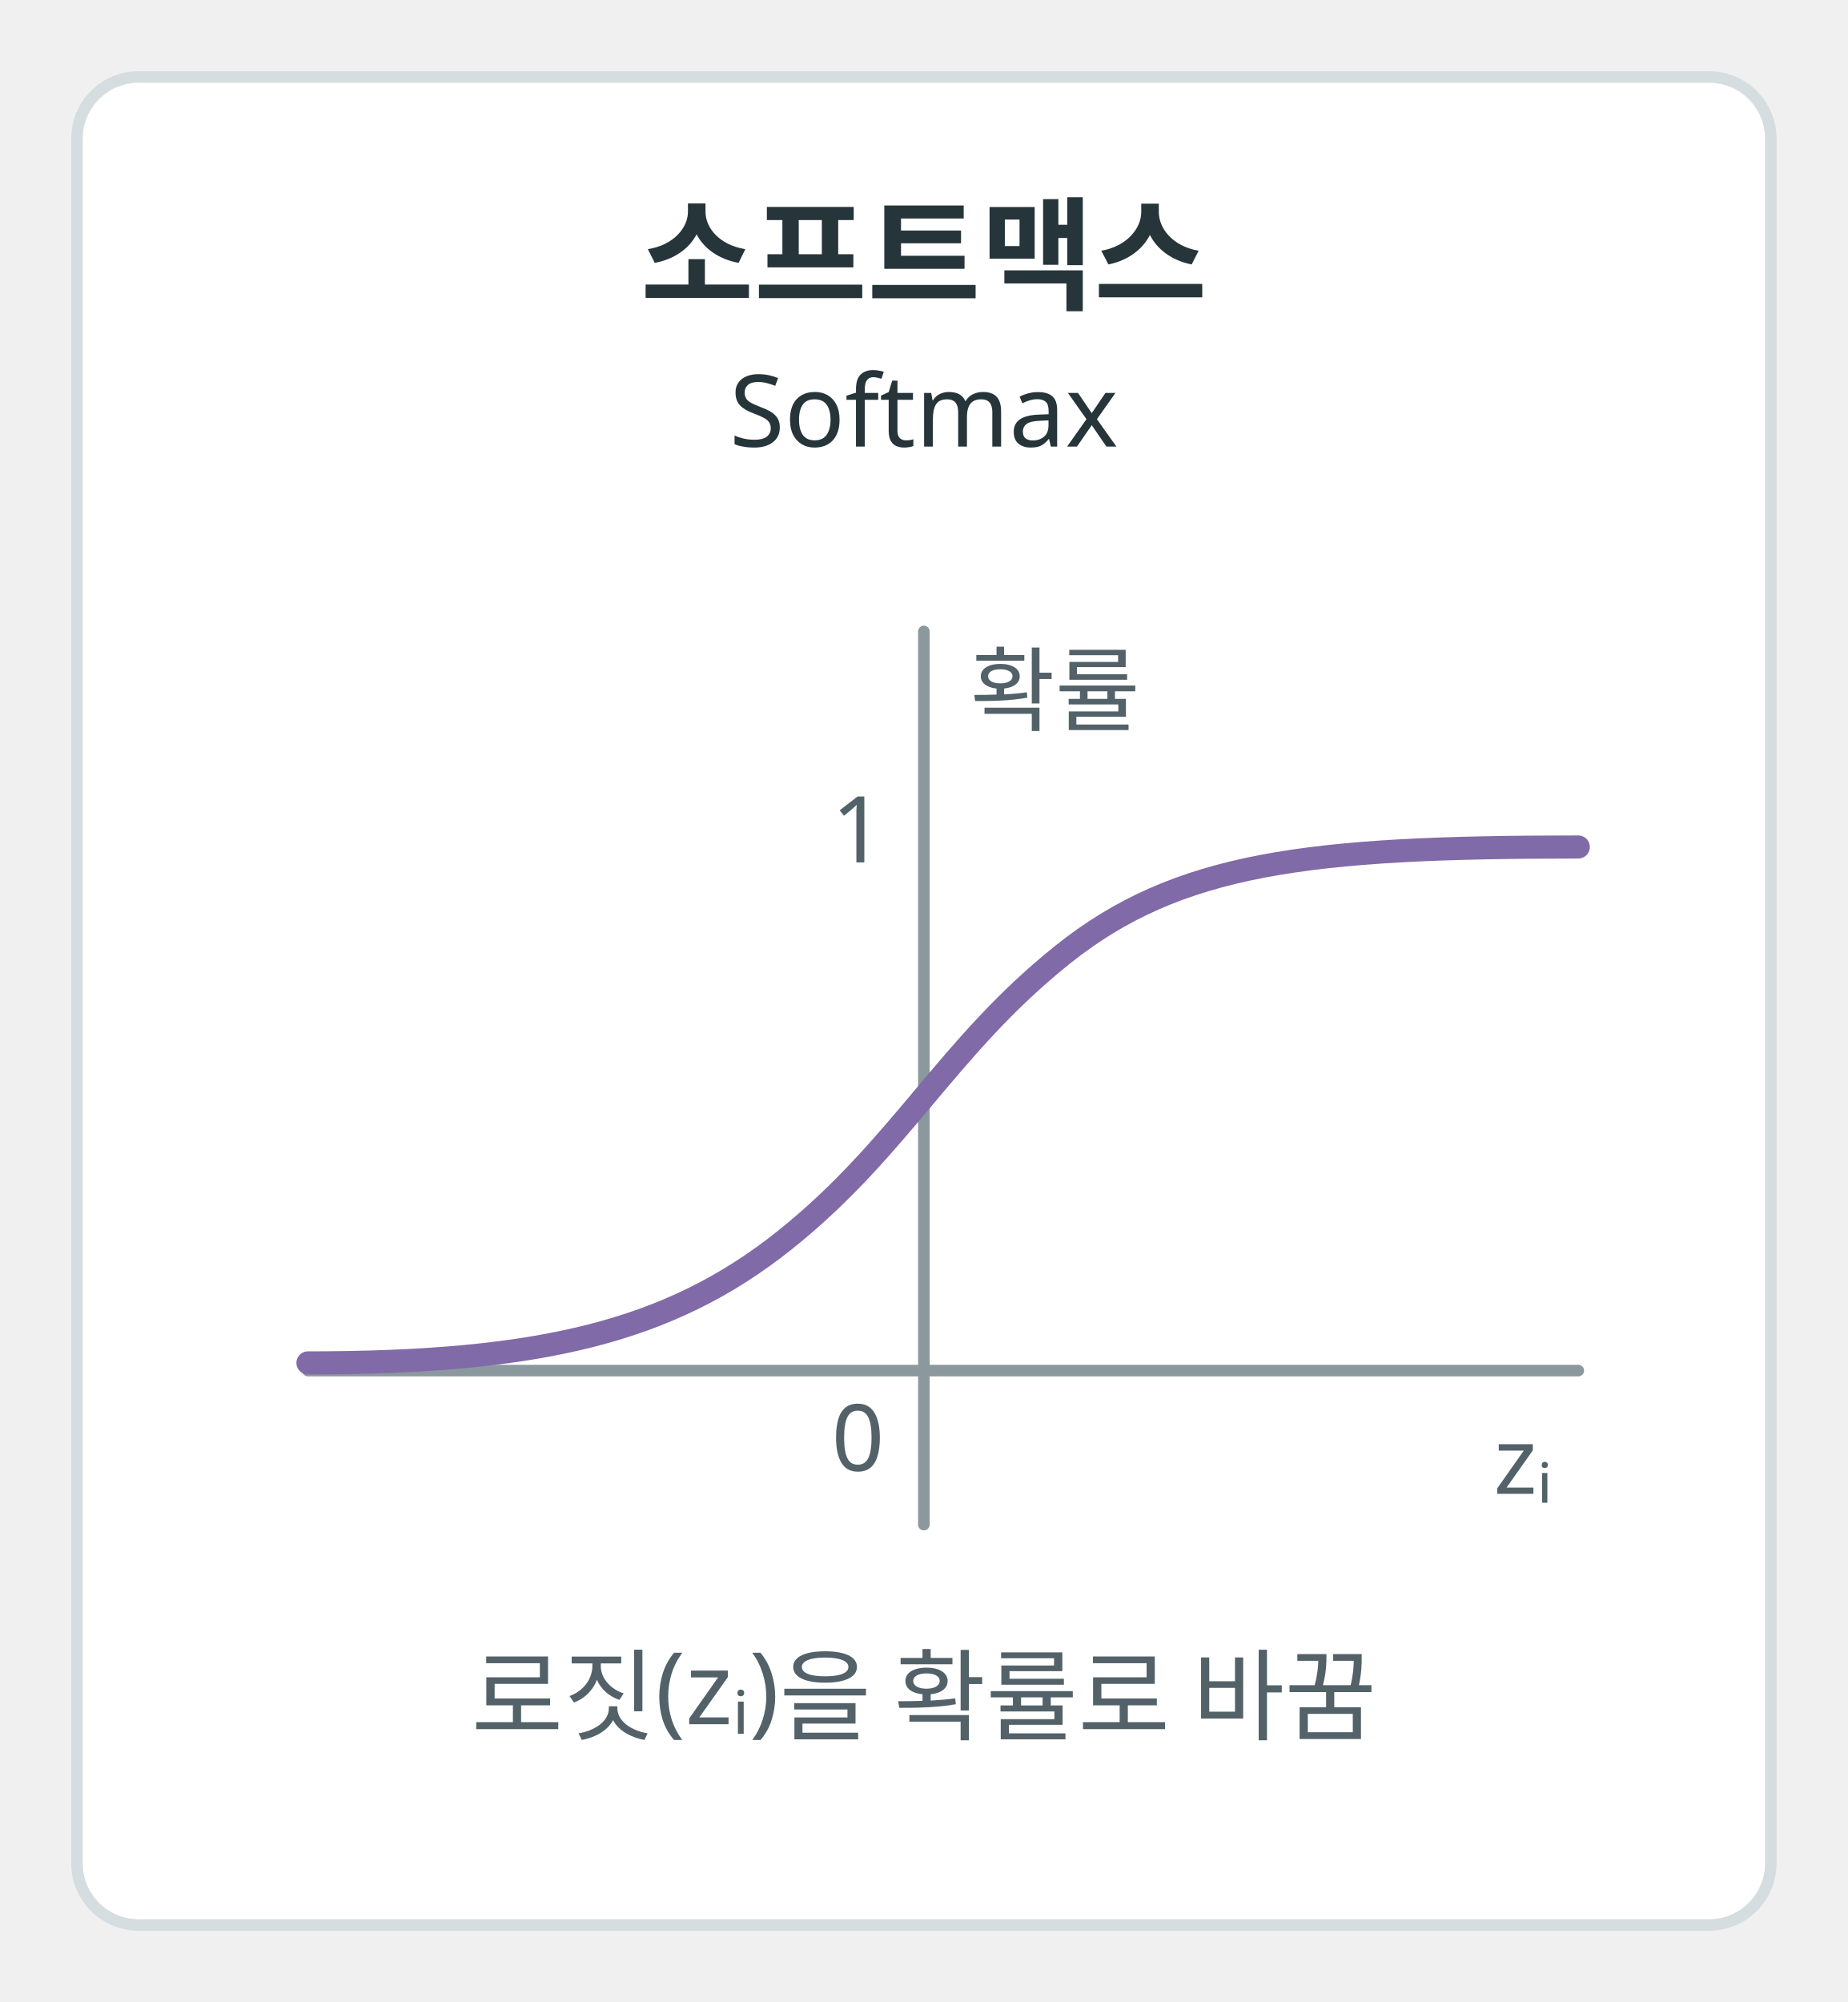
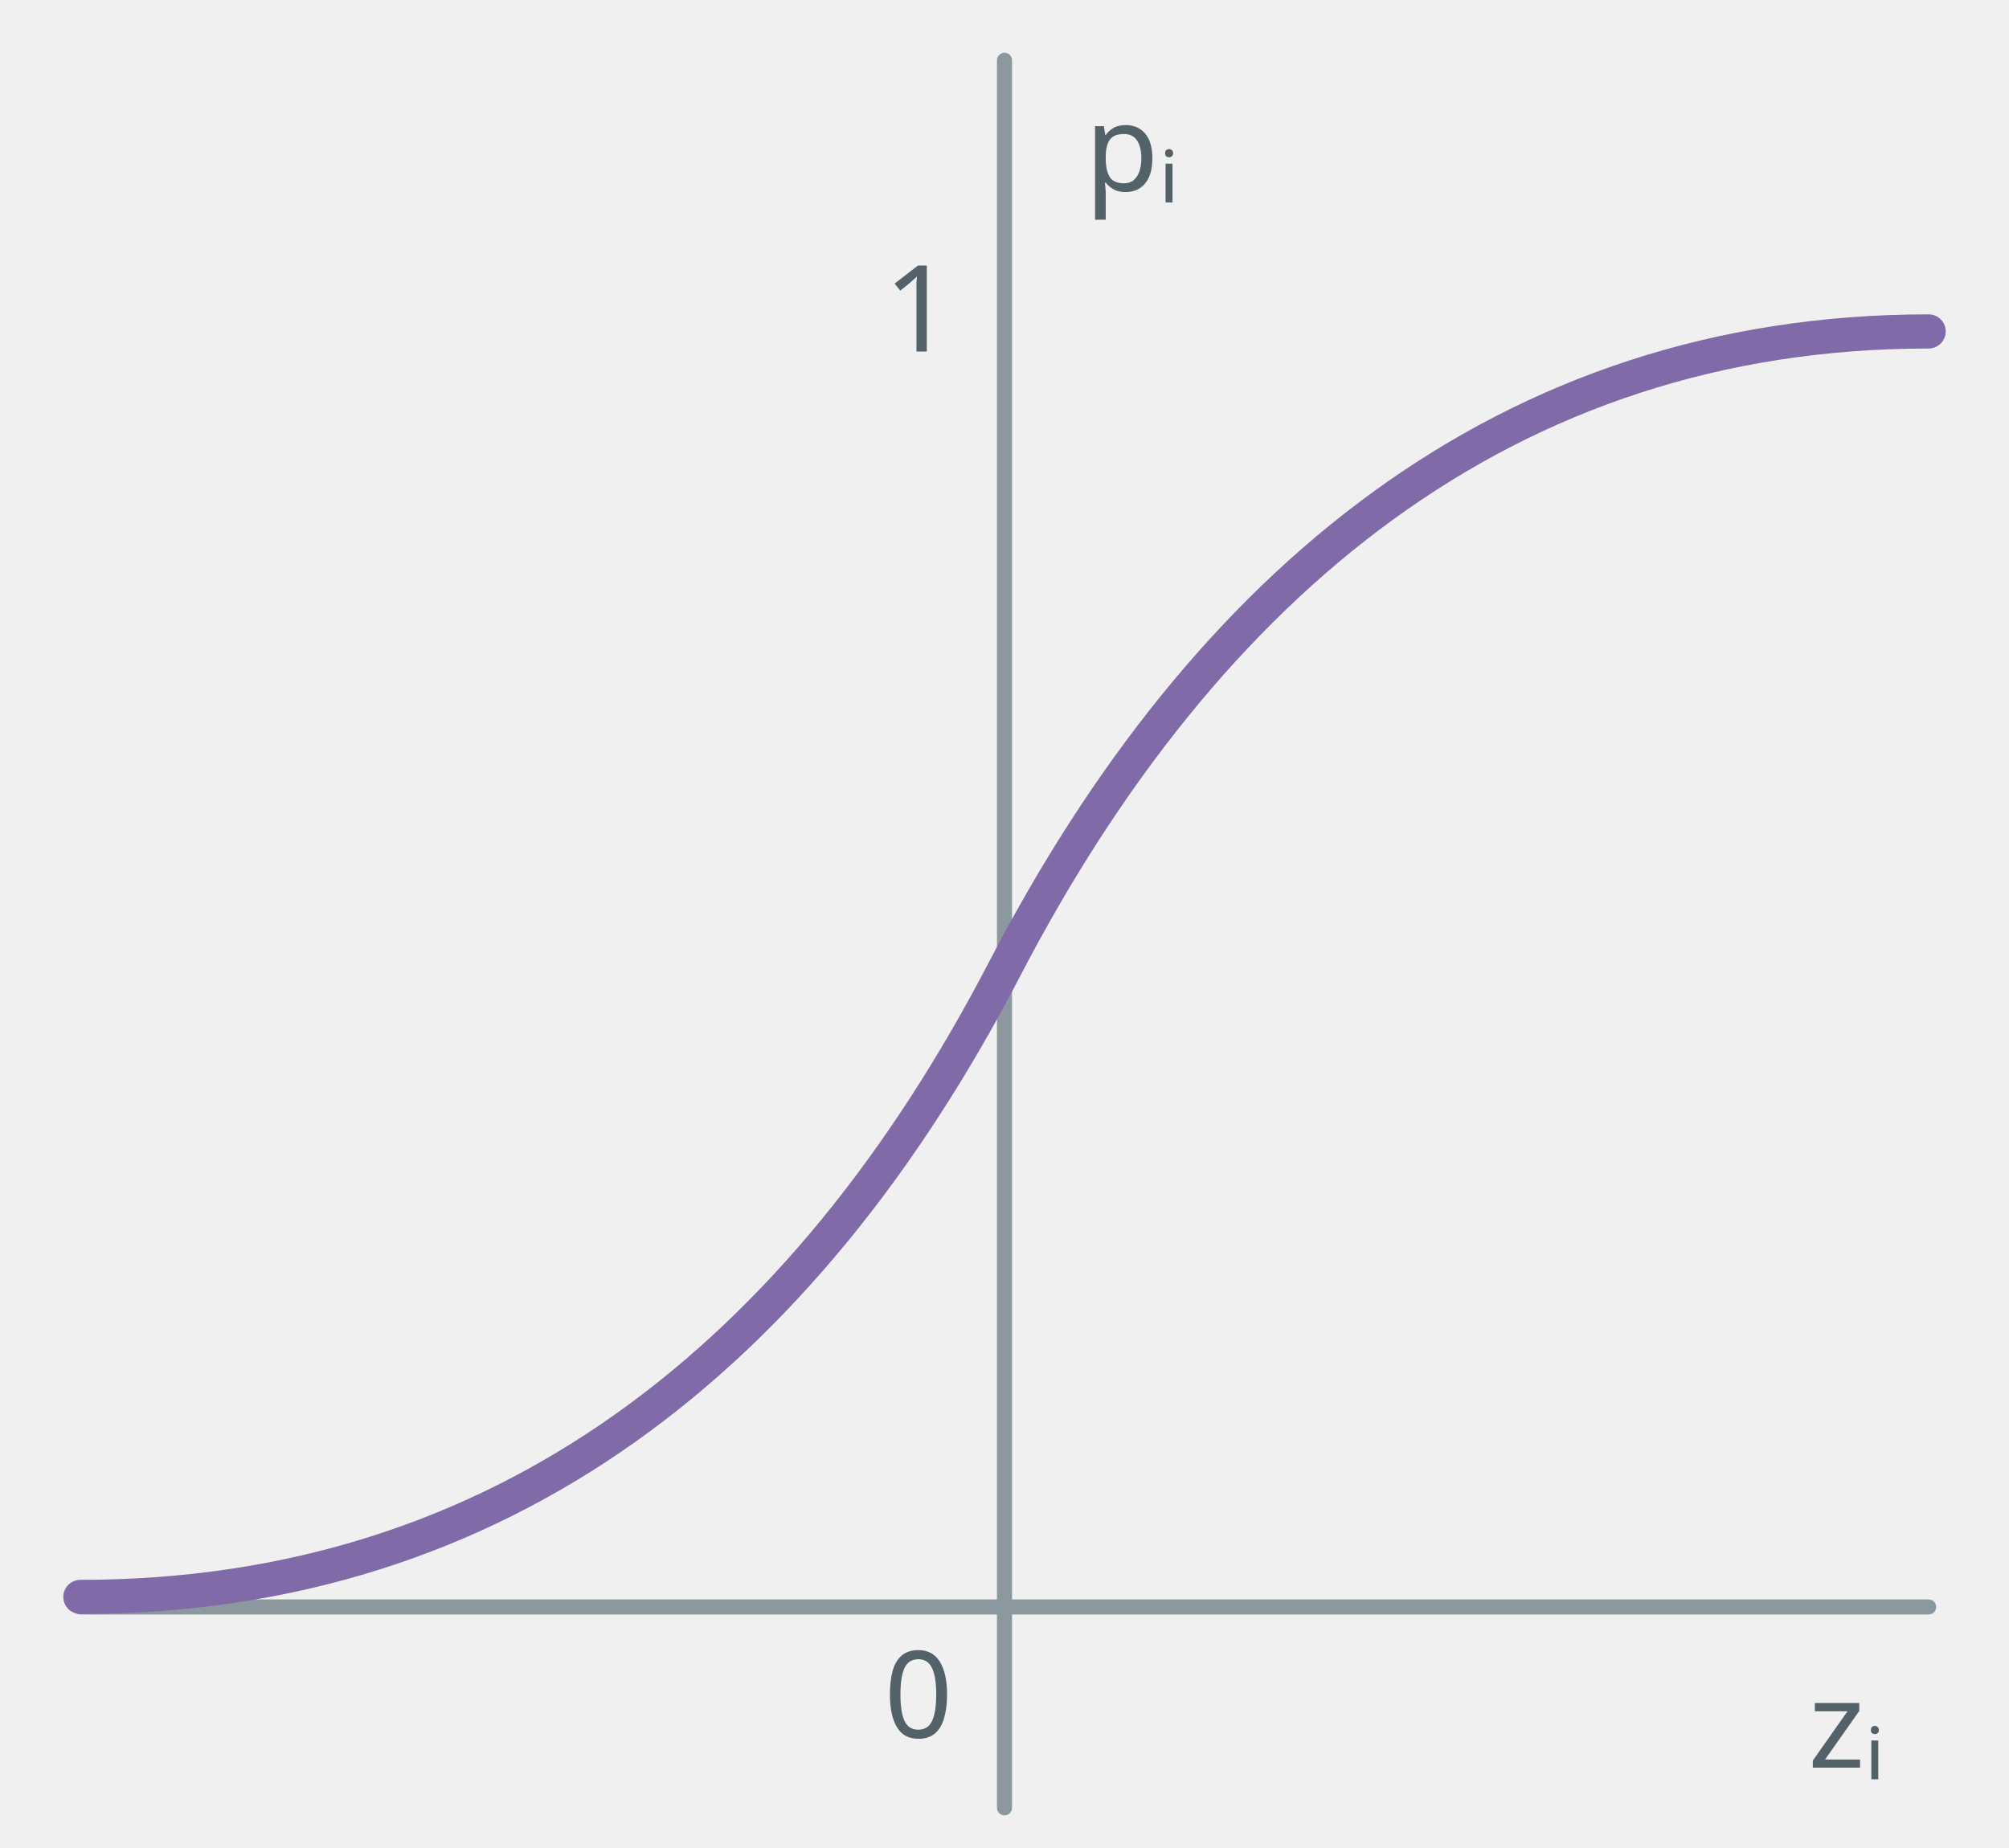
- <svg xmlns="http://www.w3.org/2000/svg" width="240" height="260" viewBox="0 0 240 260" role="img" aria-labelledby="title desc">
-   <rect x="10" y="10" width="220" height="240" rx="8" fill="#ffffff" stroke="#d5dde0" stroke-width="1.5" />
-   <g fill="#26353a" font-family="system-ui, sans-serif" text-anchor="middle">
-     <text x="120" y="39" font-size="16" font-weight="700">소프트맥스</text>
-     <text x="120" y="58" font-size="13">Softmax</text>
-   </g>
+ <svg xmlns="http://www.w3.org/2000/svg" width="200" height="184" viewBox="20 42 200 184" role="img" aria-labelledby="title desc">
  <g fill="none" stroke="#8b989e" stroke-width="1.5" stroke-linecap="round">
-     <path d="M40 178H205 M120 82V198" />
+     <path d="M28 202H212 M120 48V222" />
  </g>
  <g fill="#536268" font-family="system-ui, sans-serif" font-size="12">
-     <text x="194" y="194">zᵢ</text>
-     <text x="126" y="94">확률</text>
-     <text x="108" y="191">0</text>
-     <text x="108" y="112">1</text>
+     <text x="200" y="218">zᵢ</text>
+     <text x="128" y="61">pᵢ</text>
+     <text x="108" y="215">0</text>
+     <text x="108" y="77">1</text>
  </g>
-   <path d="M40 177 C70 177 87 173 102 161 C117 149 123 136 138 124 C153 112 170 110 205 110" fill="none" stroke="#806aa8" stroke-width="3" stroke-linecap="round" />
-   <text x="120" y="225" fill="#536268" font-family="system-ui, sans-serif" font-size="13" text-anchor="middle">로짓(zᵢ)을 확률로 바꿈</text>
+   <path d="M28 201 C70 201 100 177 120 138.5 C140 100 170 75 212 75" fill="none" stroke="#806aa8" stroke-width="3.4" stroke-linecap="round" />
</svg>
